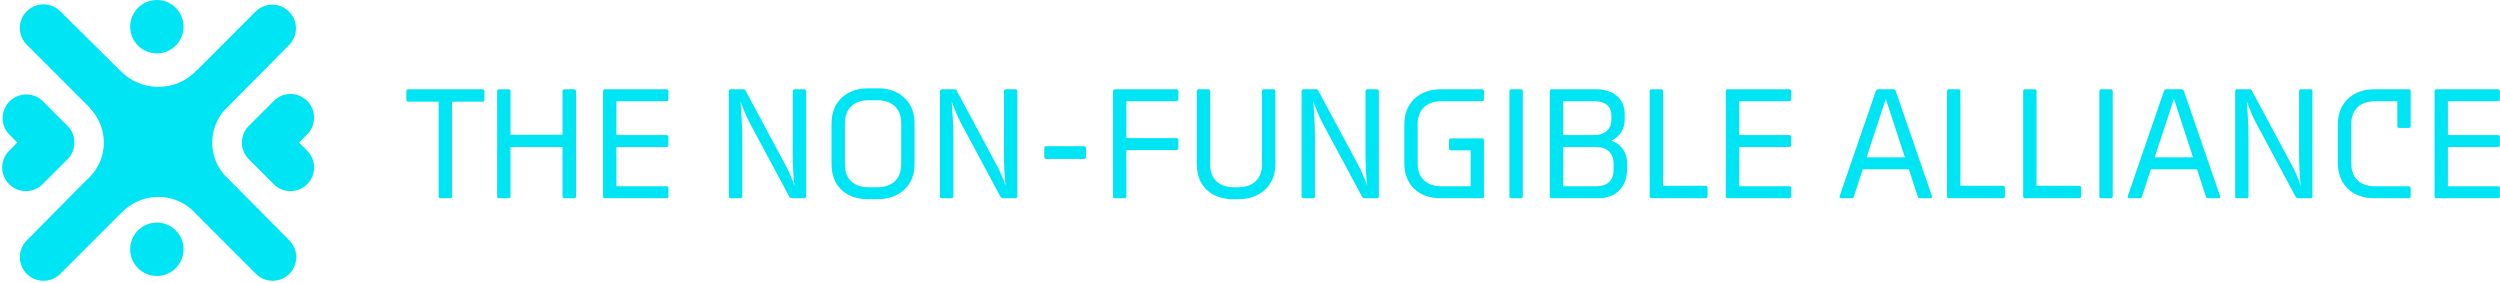
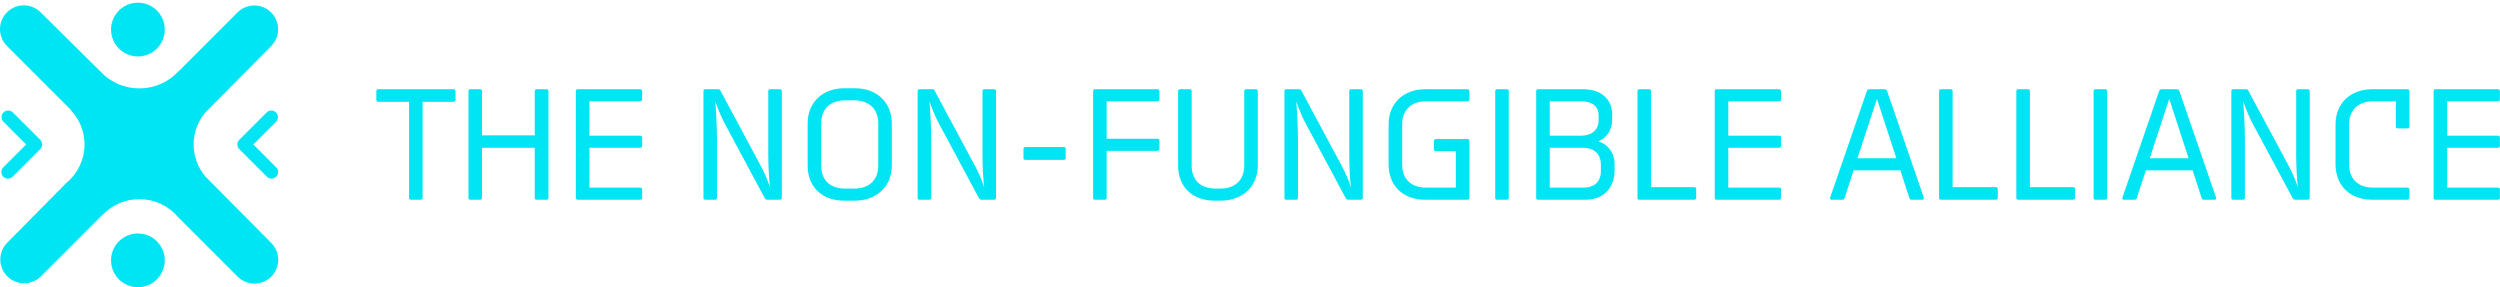
- <svg xmlns="http://www.w3.org/2000/svg" width="283" height="32" viewBox="0 0 283 32">
-   <g fill="#00E5F3" fill-rule="evenodd">
-     <path d="M7.638 14.246l-2.821-2.821a2.677 2.677 0 0 0-3.785 3.784l.93.93-.93.93a2.676 2.676 0 1 0 3.785 3.784l2.821-2.822a2.676 2.676 0 0 0 0-3.785M33.844 16.139l.93-.93a2.676 2.676 0 0 0-3.785-3.784l-2.822 2.821a2.676 2.676 0 0 0 0 3.785l2.822 2.822a2.667 2.667 0 0 0 1.892.784 2.676 2.676 0 0 0 1.892-4.569l-.93-.93zM20.779 3.022a3.022 3.022 0 1 1-6.044 0 3.022 3.022 0 0 1 6.044 0M20.779 28.218a3.022 3.022 0 1 1-6.045 0 3.022 3.022 0 0 1 6.045 0" />
-     <path d="M24.024 16.139c0-1.359.487-2.605 1.298-3.577l7.435-7.502a2.677 2.677 0 0 0-3.785-3.785L22.328 7.92h-.024a5.927 5.927 0 0 1-4.388 1.912A5.927 5.927 0 0 1 13.53 7.92L6.815 1.275A2.676 2.676 0 0 0 3.03 5.06l7.201 7.201h-.046a5.572 5.572 0 0 1 1.57 3.878c0 1.726-.788 3.27-2.026 4.303L3.03 27.218a2.676 2.676 0 0 0 3.785 3.784l6.917-6.916h.02a5.703 5.703 0 0 1 4.164-1.794c1.758 0 3.328.788 4.372 2.026l6.684 6.684a2.669 2.669 0 0 0 1.893.784 2.677 2.677 0 0 0 1.892-4.569l-7.435-7.501a5.564 5.564 0 0 1-1.298-3.577M54.838 10.324v.99c0 .126-.09.198-.216.198h-3.456V22.24c0 .126-.072.198-.198.198H49.87c-.126 0-.216-.072-.216-.198V11.512h-3.438c-.126 0-.216-.072-.216-.198v-.99c0-.126.09-.216.216-.216h8.406c.126 0 .216.09.216.216zm10.368 0V22.24c0 .126-.09.198-.216.198h-1.098c-.126 0-.216-.072-.216-.198v-5.598H57.79v5.598c0 .126-.072.198-.198.198h-1.116c-.126 0-.198-.072-.198-.198V10.324c0-.126.072-.216.198-.216h1.116c.126 0 .198.09.198.216v4.932h5.886v-4.932c0-.126.09-.216.216-.216h1.098c.126 0 .216.09.216.216zm10.458 10.962v.954c0 .126-.072.198-.198.198h-7.002c-.126 0-.198-.072-.198-.198V10.324c0-.126.072-.216.198-.216h6.984c.126 0 .216.09.216.216v.936c0 .126-.09.198-.216.198h-5.67v3.834h5.67c.126 0 .216.072.216.198v.936c0 .126-.09.216-.216.216h-5.67v4.446h5.688c.126 0 .198.072.198.198zm15.588-10.962V22.24c0 .126-.09.198-.216.198H89.65a.334.334 0 0 1-.306-.18l-4.518-8.424c-.342-.612-.882-2.016-1.008-2.358.072.468.198 2.862.198 4.068v6.696c0 .126-.072.198-.198.198h-1.116c-.126 0-.198-.072-.198-.198V10.324c0-.126.072-.216.198-.216h1.476c.144 0 .198.108.27.252l4.482 8.352a15.2 15.2 0 0 1 1.008 2.358c-.126-.846-.198-2.502-.198-3.708v-7.038c0-.126.072-.216.198-.216h1.098c.126 0 .216.09.216.216zm10.764 8.298v-4.698c0-1.638-1.062-2.574-2.664-2.574h-1.044c-1.584 0-2.664.9-2.664 2.574v4.698c0 1.71 1.08 2.574 2.664 2.574h1.044c1.602 0 2.664-.918 2.664-2.574zm1.512-4.698v4.698c0 2.394-1.764 3.924-4.14 3.924h-1.17c-2.502 0-4.086-1.548-4.086-3.924v-4.698c0-2.394 1.71-3.924 4.086-3.924h1.224c2.43 0 4.086 1.602 4.086 3.924zm11.628-3.6V22.24c0 .126-.09.198-.216.198h-1.386a.334.334 0 0 1-.306-.18l-4.518-8.424c-.342-.612-.882-2.016-1.008-2.358.072.468.198 2.862.198 4.068v6.696c0 .126-.072.198-.198.198h-1.116c-.126 0-.198-.072-.198-.198V10.324c0-.126.072-.216.198-.216h1.476c.144 0 .198.108.27.252l4.482 8.352a15.2 15.2 0 0 1 1.008 2.358c-.126-.846-.198-2.502-.198-3.708v-7.038c0-.126.072-.216.198-.216h1.098c.126 0 .216.09.216.216zm7.776 6.444v1.026c0 .126-.072.198-.198.198h-4.302c-.126 0-.216-.072-.216-.198v-1.026c0-.126.09-.216.216-.216h4.302c.126 0 .198.09.198.216zm4.572.216v5.256c0 .126-.072.198-.198.198h-1.116c-.126 0-.198-.072-.198-.198V10.324c0-.126.072-.216.198-.216h6.984c.126 0 .216.09.216.216v.936c0 .126-.09.198-.216.198h-5.67v4.176h5.67c.126 0 .216.072.216.198v.936c0 .126-.09.216-.216.216h-5.67zm16.866-6.66v8.298c0 2.394-1.764 3.924-4.14 3.924h-.666c-2.502 0-4.086-1.548-4.086-3.924v-8.298c0-.126.09-.216.216-.216h1.098c.126 0 .198.09.198.216v8.298c0 1.71 1.08 2.574 2.664 2.574h.54c1.602 0 2.664-.918 2.664-2.574v-8.298c0-.126.072-.216.198-.216h1.116c.126 0 .198.09.198.216zm11.718 0V22.24c0 .126-.09.198-.216.198h-1.386a.334.334 0 0 1-.306-.18l-4.518-8.424c-.342-.612-.882-2.016-1.008-2.358.072.468.198 2.862.198 4.068v6.696c0 .126-.072.198-.198.198h-1.116c-.126 0-.198-.072-.198-.198V10.324c0-.126.072-.216.198-.216h1.476c.144 0 .198.108.27.252l4.482 8.352a15.2 15.2 0 0 1 1.008 2.358c-.126-.846-.198-2.502-.198-3.708v-7.038c0-.126.072-.216.198-.216h1.098c.126 0 .216.09.216.216zm11.682 1.134h-4.626c-1.638 0-2.664.954-2.664 2.574v4.464c0 1.71 1.08 2.592 2.664 2.592h3.33V17.02h-2.232c-.126 0-.216-.072-.216-.198v-.936c0-.126.09-.216.216-.216h3.546c.126 0 .198.09.198.216v6.354c0 .126-.072.198-.198.198h-4.734c-2.502 0-4.086-1.566-4.086-3.942v-4.464c0-2.394 1.71-3.924 4.086-3.924h4.716c.126 0 .216.09.216.216v.936c0 .126-.09.198-.216.198zm4.608-1.134V22.24c0 .126-.072.198-.198.198h-1.116c-.126 0-.198-.072-.198-.198V10.324c0-.126.072-.216.198-.216h1.116c.126 0 .198.09.198.216zm10.278 8.91v-.702c0-1.188-.72-1.89-1.998-1.89h-3.708v4.446h3.744c1.224 0 1.962-.63 1.962-1.854zm-.252-5.634v-.558c0-1.026-.72-1.584-1.89-1.584h-3.564v3.834h3.51c1.134 0 1.944-.63 1.944-1.692zm1.782 4.842v.756c0 1.746-1.098 3.24-3.204 3.24h-5.346c-.126 0-.198-.072-.198-.198V10.324c0-.126.072-.216.198-.216h5.076c1.908 0 3.204 1.062 3.204 2.808v.594c0 1.206-.648 2.034-1.53 2.412.918.27 1.8 1.17 1.8 2.52zm9.108 2.79v1.008c0 .126-.09.198-.216.198h-6.138c-.126 0-.198-.072-.198-.198V10.324c0-.126.072-.216.198-.216h1.116c.126 0 .198.09.198.216v10.71h4.824c.126 0 .216.072.216.198zm9.468.054v.954c0 .126-.072.198-.198.198h-7.002c-.126 0-.198-.072-.198-.198V10.324c0-.126.072-.216.198-.216h6.984c.126 0 .216.09.216.216v.936c0 .126-.09.198-.216.198h-5.67v3.834h5.67c.126 0 .216.072.216.198v.936c0 .126-.09.216-.216.216h-5.67v4.446h5.688c.126 0 .198.072.198.198zm14.328.972l-1.008-3.096h-5.22l-1.008 3.096c-.036.126-.126.18-.234.18h-1.224c-.108 0-.162-.072-.162-.162 0-.036.018-.09.036-.144l4.05-11.754c.054-.18.126-.27.324-.27h1.656c.18 0 .27.09.324.27l4.032 11.7c.036.108.054.162.054.216 0 .072-.072.144-.162.144h-1.224c-.108 0-.198-.054-.234-.18zm-3.618-11.07l-2.178 6.624h4.338l-2.16-6.624zm13.482 10.044v1.008c0 .126-.09.198-.216.198H220.6c-.126 0-.198-.072-.198-.198V10.324c0-.126.072-.216.198-.216h1.116c.126 0 .198.09.198.216v10.71h4.824c.126 0 .216.072.216.198zm8.622 0v1.008c0 .126-.09.198-.216.198h-6.138c-.126 0-.198-.072-.198-.198V10.324c0-.126.072-.216.198-.216h1.116c.126 0 .198.09.198.216v10.71h4.824c.126 0 .216.072.216.198zm3.582-10.908V22.24c0 .126-.072.198-.198.198h-1.116c-.126 0-.198-.072-.198-.198V10.324c0-.126.072-.216.198-.216h1.116c.126 0 .198.09.198.216zm10.548 11.934l-1.008-3.096h-5.22l-1.008 3.096c-.036.126-.126.18-.234.18h-1.224c-.108 0-.162-.072-.162-.162 0-.036.018-.09.036-.144l4.05-11.754c.054-.18.126-.27.324-.27h1.656c.18 0 .27.09.324.27l4.032 11.7c.036.108.054.162.054.216 0 .072-.072.144-.162.144h-1.224c-.108 0-.198-.054-.234-.18zm-3.618-11.07l-2.178 6.624h4.338l-2.16-6.624zm15.678-.864V22.24c0 .126-.09.198-.216.198h-1.386a.334.334 0 0 1-.306-.18l-4.518-8.424c-.342-.612-.882-2.016-1.008-2.358.072.468.198 2.862.198 4.068v6.696c0 .126-.072.198-.198.198h-1.116c-.126 0-.198-.072-.198-.198V10.324c0-.126.072-.216.198-.216h1.476c.144 0 .198.108.27.252l4.482 8.352a15.2 15.2 0 0 1 1.008 2.358c-.126-.846-.198-2.502-.198-3.708v-7.038c0-.126.072-.216.198-.216h1.098c.126 0 .216.09.216.216zm11.124 0v3.96c0 .126-.072.198-.198.198h-1.116c-.126 0-.198-.072-.198-.198v-2.826h-2.556c-1.548 0-2.664.882-2.664 2.574v4.446c0 1.71 1.08 2.61 2.664 2.61h3.852c.126 0 .216.09.216.216v.936c0 .126-.09.198-.216.198h-3.942c-2.466 0-4.086-1.566-4.086-3.96v-4.446c0-2.394 1.71-3.924 4.086-3.924h3.96c.126 0 .198.09.198.216zm10.098 10.962v.954c0 .126-.072.198-.198.198h-7.002c-.126 0-.198-.072-.198-.198V10.324c0-.126.072-.216.198-.216h6.984c.126 0 .216.09.216.216v.936c0 .126-.09.198-.216.198h-5.67v3.834h5.67c.126 0 .216.072.216.198v.936c0 .126-.09.216-.216.216h-5.67v4.446h5.688c.126 0 .198.072.198.198z" />
+ <svg xmlns="http://www.w3.org/2000/svg" width="279" height="32" viewBox="0 0 279 32" fill-rule="evenodd" clip-rule="evenodd" stroke-linejoin="round" stroke-miterlimit="1.414">
+   <g fill="#00e5f3">
+     <path d="M50.838 10.174v.99c0 .126-.09.198-.216.198h-3.456V22.09c0 .126-.072.198-.198.198H45.87c-.126 0-.216-.072-.216-.198V11.362h-3.438c-.126 0-.216-.072-.216-.198v-.99c0-.126.09-.216.216-.216h8.406c.126 0 .216.09.216.216zm10.368 0V22.09c0 .126-.09.198-.216.198h-1.098c-.126 0-.216-.072-.216-.198v-5.598H53.79v5.598c0 .126-.072.198-.198.198h-1.116c-.126 0-.198-.072-.198-.198V10.174c0-.126.072-.216.198-.216h1.116c.126 0 .198.09.198.216v4.932h5.886v-4.932c0-.126.09-.216.216-.216h1.098c.126 0 .216.09.216.216zm10.458 10.962v.954c0 .126-.072.198-.198.198h-7.002c-.126 0-.198-.072-.198-.198V10.174c0-.126.072-.216.198-.216h6.984c.126 0 .216.09.216.216v.936c0 .126-.09.198-.216.198h-5.67v3.834h5.67c.126 0 .216.072.216.198v.936c0 .126-.09.216-.216.216h-5.67v4.446h5.688c.126 0 .198.072.198.198zm15.588-10.962V22.09c0 .126-.09.198-.216.198H85.65a.334.334 0 0 1-.306-.18l-4.518-8.424c-.342-.612-.882-2.016-1.008-2.358.072.468.198 2.862.198 4.068v6.696c0 .126-.072.198-.198.198h-1.116c-.126 0-.198-.072-.198-.198V10.174c0-.126.072-.216.198-.216h1.476c.144 0 .198.108.27.252l4.482 8.352a15.2 15.2 0 0 1 1.008 2.358c-.126-.846-.198-2.502-.198-3.708v-7.038c0-.126.072-.216.198-.216h1.098c.126 0 .216.09.216.216zm10.764 8.298v-4.698c0-1.638-1.062-2.574-2.664-2.574h-1.044c-1.584 0-2.664.9-2.664 2.574v4.698c0 1.71 1.08 2.574 2.664 2.574h1.044c1.602 0 2.664-.918 2.664-2.574zm1.512-4.698v4.698c0 2.394-1.764 3.924-4.14 3.924h-1.17c-2.502 0-4.086-1.548-4.086-3.924v-4.698c0-2.394 1.71-3.924 4.086-3.924h1.224c2.43 0 4.086 1.602 4.086 3.924zm11.628-3.6V22.09c0 .126-.09.198-.216.198h-1.386a.334.334 0 0 1-.306-.18l-4.518-8.424c-.342-.612-.882-2.016-1.008-2.358.072.468.198 2.862.198 4.068v6.696c0 .126-.072.198-.198.198h-1.116c-.126 0-.198-.072-.198-.198V10.174c0-.126.072-.216.198-.216h1.476c.144 0 .198.108.27.252l4.482 8.352a15.2 15.2 0 0 1 1.008 2.358c-.126-.846-.198-2.502-.198-3.708v-7.038c0-.126.072-.216.198-.216h1.098c.126 0 .216.09.216.216zm7.776 6.444v1.026c0 .126-.072.198-.198.198h-4.302c-.126 0-.216-.072-.216-.198v-1.026c0-.126.09-.216.216-.216h4.302c.126 0 .198.09.198.216zm4.572.216v5.256c0 .126-.072.198-.198.198h-1.116c-.126 0-.198-.072-.198-.198V10.174c0-.126.072-.216.198-.216h6.984c.126 0 .216.09.216.216v.936c0 .126-.09.198-.216.198h-5.67v4.176h5.67c.126 0 .216.072.216.198v.936c0 .126-.09.216-.216.216h-5.67zm16.866-6.66v8.298c0 2.394-1.764 3.924-4.14 3.924h-.666c-2.502 0-4.086-1.548-4.086-3.924v-8.298c0-.126.09-.216.216-.216h1.098c.126 0 .198.09.198.216v8.298c0 1.71 1.08 2.574 2.664 2.574h.54c1.602 0 2.664-.918 2.664-2.574v-8.298c0-.126.072-.216.198-.216h1.116c.126 0 .198.09.198.216zm11.718 0V22.09c0 .126-.09.198-.216.198h-1.386a.334.334 0 0 1-.306-.18l-4.518-8.424c-.342-.612-.882-2.016-1.008-2.358.072.468.198 2.862.198 4.068v6.696c0 .126-.072.198-.198.198h-1.116c-.126 0-.198-.072-.198-.198V10.174c0-.126.072-.216.198-.216h1.476c.144 0 .198.108.27.252l4.482 8.352a15.2 15.2 0 0 1 1.008 2.358c-.126-.846-.198-2.502-.198-3.708v-7.038c0-.126.072-.216.198-.216h1.098c.126 0 .216.09.216.216zm11.682 1.134h-4.626c-1.638 0-2.664.954-2.664 2.574v4.464c0 1.71 1.08 2.592 2.664 2.592h3.33V16.87h-2.232c-.126 0-.216-.072-.216-.198v-.936c0-.126.09-.216.216-.216h3.546c.126 0 .198.09.198.216v6.354c0 .126-.072.198-.198.198h-4.734c-2.502 0-4.086-1.566-4.086-3.942v-4.464c0-2.394 1.71-3.924 4.086-3.924h4.716c.126 0 .216.09.216.216v.936c0 .126-.09.198-.216.198zm4.608-1.134V22.09c0 .126-.072.198-.198.198h-1.116c-.126 0-.198-.072-.198-.198V10.174c0-.126.072-.216.198-.216h1.116c.126 0 .198.09.198.216zm10.278 8.91v-.702c0-1.188-.72-1.89-1.998-1.89h-3.708v4.446h3.744c1.224 0 1.962-.63 1.962-1.854zm-.252-5.634v-.558c0-1.026-.72-1.584-1.89-1.584h-3.564v3.834h3.51c1.134 0 1.944-.63 1.944-1.692zm1.782 4.842v.756c0 1.746-1.098 3.24-3.204 3.24h-5.346c-.126 0-.198-.072-.198-.198V10.174c0-.126.072-.216.198-.216h5.076c1.908 0 3.204 1.062 3.204 2.808v.594c0 1.206-.648 2.034-1.53 2.412.918.27 1.8 1.17 1.8 2.52zm9.108 2.79v1.008c0 .126-.09.198-.216.198h-6.138c-.126 0-.198-.072-.198-.198V10.174c0-.126.072-.216.198-.216h1.116c.126 0 .198.09.198.216v10.71h4.824c.126 0 .216.072.216.198zm9.468.054v.954c0 .126-.072.198-.198.198h-7.002c-.126 0-.198-.072-.198-.198V10.174c0-.126.072-.216.198-.216h6.984c.126 0 .216.09.216.216v.936c0 .126-.09.198-.216.198h-5.67v3.834h5.67c.126 0 .216.072.216.198v.936c0 .126-.09.216-.216.216h-5.67v4.446h5.688c.126 0 .198.072.198.198zm14.328.972l-1.008-3.096h-5.22l-1.008 3.096c-.036.126-.126.18-.234.18h-1.224c-.108 0-.162-.072-.162-.162 0-.036.018-.09.036-.144l4.05-11.754c.054-.18.126-.27.324-.27h1.656c.18 0 .27.09.324.27l4.032 11.7a.73.73 0 0 1 .054.216c0 .072-.072.144-.162.144h-1.224c-.108 0-.198-.054-.234-.18zm-3.618-11.07l-2.178 6.624h4.338l-2.16-6.624zm13.482 10.044v1.008c0 .126-.09.198-.216.198H216.6c-.126 0-.198-.072-.198-.198V10.174c0-.126.072-.216.198-.216h1.116c.126 0 .198.09.198.216v10.71h4.824c.126 0 .216.072.216.198zm8.622 0v1.008c0 .126-.09.198-.216.198h-6.138c-.126 0-.198-.072-.198-.198V10.174c0-.126.072-.216.198-.216h1.116c.126 0 .198.09.198.216v10.71h4.824c.126 0 .216.072.216.198zm3.582-10.908V22.09c0 .126-.072.198-.198.198h-1.116c-.126 0-.198-.072-.198-.198V10.174c0-.126.072-.216.198-.216h1.116c.126 0 .198.09.198.216zm10.548 11.934l-1.008-3.096h-5.22l-1.008 3.096c-.036.126-.126.18-.234.18h-1.224c-.108 0-.162-.072-.162-.162 0-.036.018-.09.036-.144l4.05-11.754c.054-.18.126-.27.324-.27h1.656c.18 0 .27.09.324.27l4.032 11.7a.73.73 0 0 1 .054.216c0 .072-.072.144-.162.144h-1.224c-.108 0-.198-.054-.234-.18zm-3.618-11.07l-2.178 6.624h4.338l-2.16-6.624zm15.678-.864V22.09c0 .126-.09.198-.216.198h-1.386a.334.334 0 0 1-.306-.18l-4.518-8.424c-.342-.612-.882-2.016-1.008-2.358.072.468.198 2.862.198 4.068v6.696c0 .126-.072.198-.198.198h-1.116c-.126 0-.198-.072-.198-.198V10.174c0-.126.072-.216.198-.216h1.476c.144 0 .198.108.27.252l4.482 8.352a15.2 15.2 0 0 1 1.008 2.358c-.126-.846-.198-2.502-.198-3.708v-7.038c0-.126.072-.216.198-.216h1.098c.126 0 .216.09.216.216zm11.124 0v3.96c0 .126-.072.198-.198.198h-1.116c-.126 0-.198-.072-.198-.198v-2.826h-2.556c-1.548 0-2.664.882-2.664 2.574v4.446c0 1.71 1.08 2.61 2.664 2.61h3.852c.126 0 .216.09.216.216v.936c0 .126-.09.198-.216.198h-3.942c-2.466 0-4.086-1.566-4.086-3.96v-4.446c0-2.394 1.71-3.924 4.086-3.924h3.96c.126 0 .198.09.198.216zm10.098 10.962v.954c0 .126-.072.198-.198.198h-7.002c-.126 0-.198-.072-.198-.198V10.174c0-.126.072-.216.198-.216h6.984c.126 0 .216.09.216.216v.936c0 .126-.09.198-.216.198h-5.67v3.834h5.67c.126 0 .216.072.216.198v.936c0 .126-.09.216-.216.216h-5.67v4.446h5.688c.126 0 .198.072.198.198zM18.39 3.245a3 3 0 1 1-5.999 0 3 3 0 0 1 5.999 0M18.39 29.001a3 3 0 1 1-5.999 0 3 3 0 0 1 5.999 0" />
+     <path d="M21.61 16.123c0-1.348.483-2.585 1.288-3.549l7.378-7.444a2.656 2.656 0 0 0-3.756-3.756l-6.593 6.593h-.024a5.877 5.877 0 0 1-4.353 1.897 5.88 5.88 0 0 1-4.354-1.897L4.533 1.374A2.655 2.655 0 1 0 .778 5.13l7.146 7.145h-.047a5.528 5.528 0 0 1 1.558 3.848 5.545 5.545 0 0 1-2.01 4.27L.778 27.116a2.656 2.656 0 0 0 3.755 3.756l6.864-6.863h.021a5.658 5.658 0 0 1 4.132-1.78c1.743 0 3.302.782 4.338 2.01l6.632 6.633a2.648 2.648 0 0 0 1.878.778 2.656 2.656 0 0 0 1.878-4.534l-7.378-7.443a5.522 5.522 0 0 1-1.288-3.55" />
+     <path d="M30.305 19.938a.736.736 0 0 1-.522-.216l-3.077-3.077a.739.739 0 0 1 0-1.044l3.077-3.077a.739.739 0 0 1 1.044 1.044l-2.554 2.555 2.554 2.555a.737.737 0 0 1-.522 1.26M.89 19.938a.737.737 0 0 1-.522-1.26l2.554-2.555-2.554-2.555a.739.739 0 0 1 1.044-1.044l3.077 3.077a.739.739 0 0 1 0 1.044l-3.077 3.077a.736.736 0 0 1-.522.216" />
  </g>
</svg>
